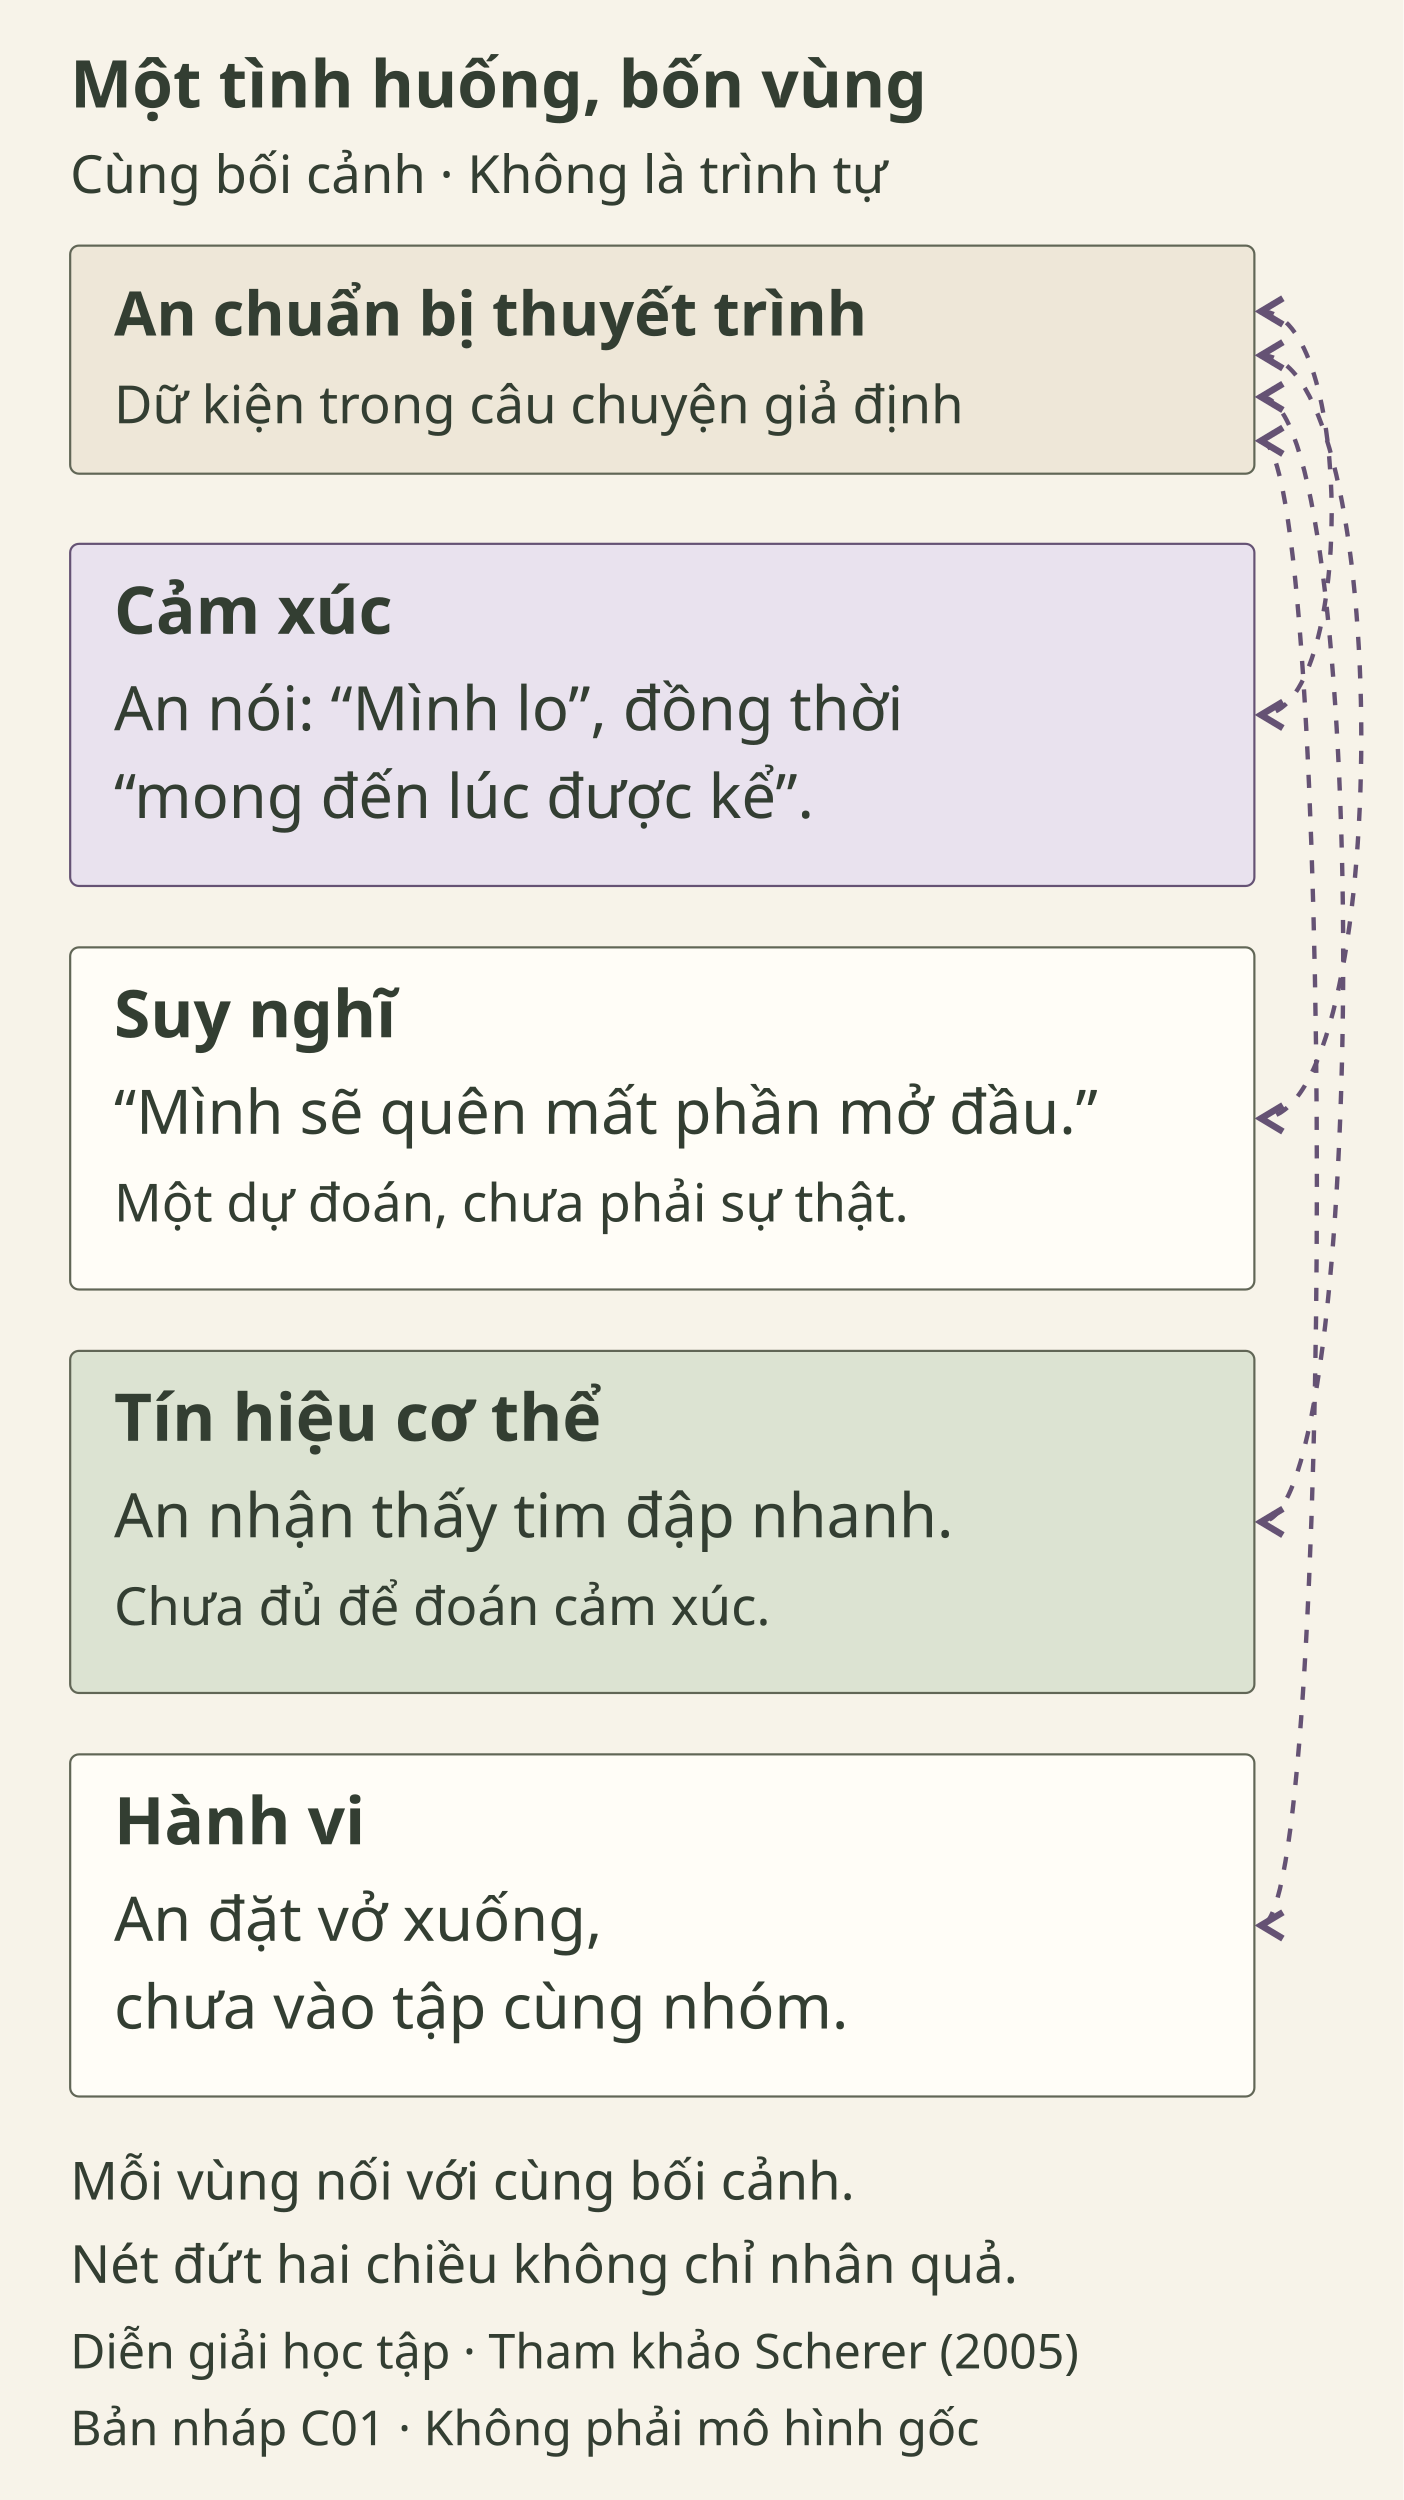
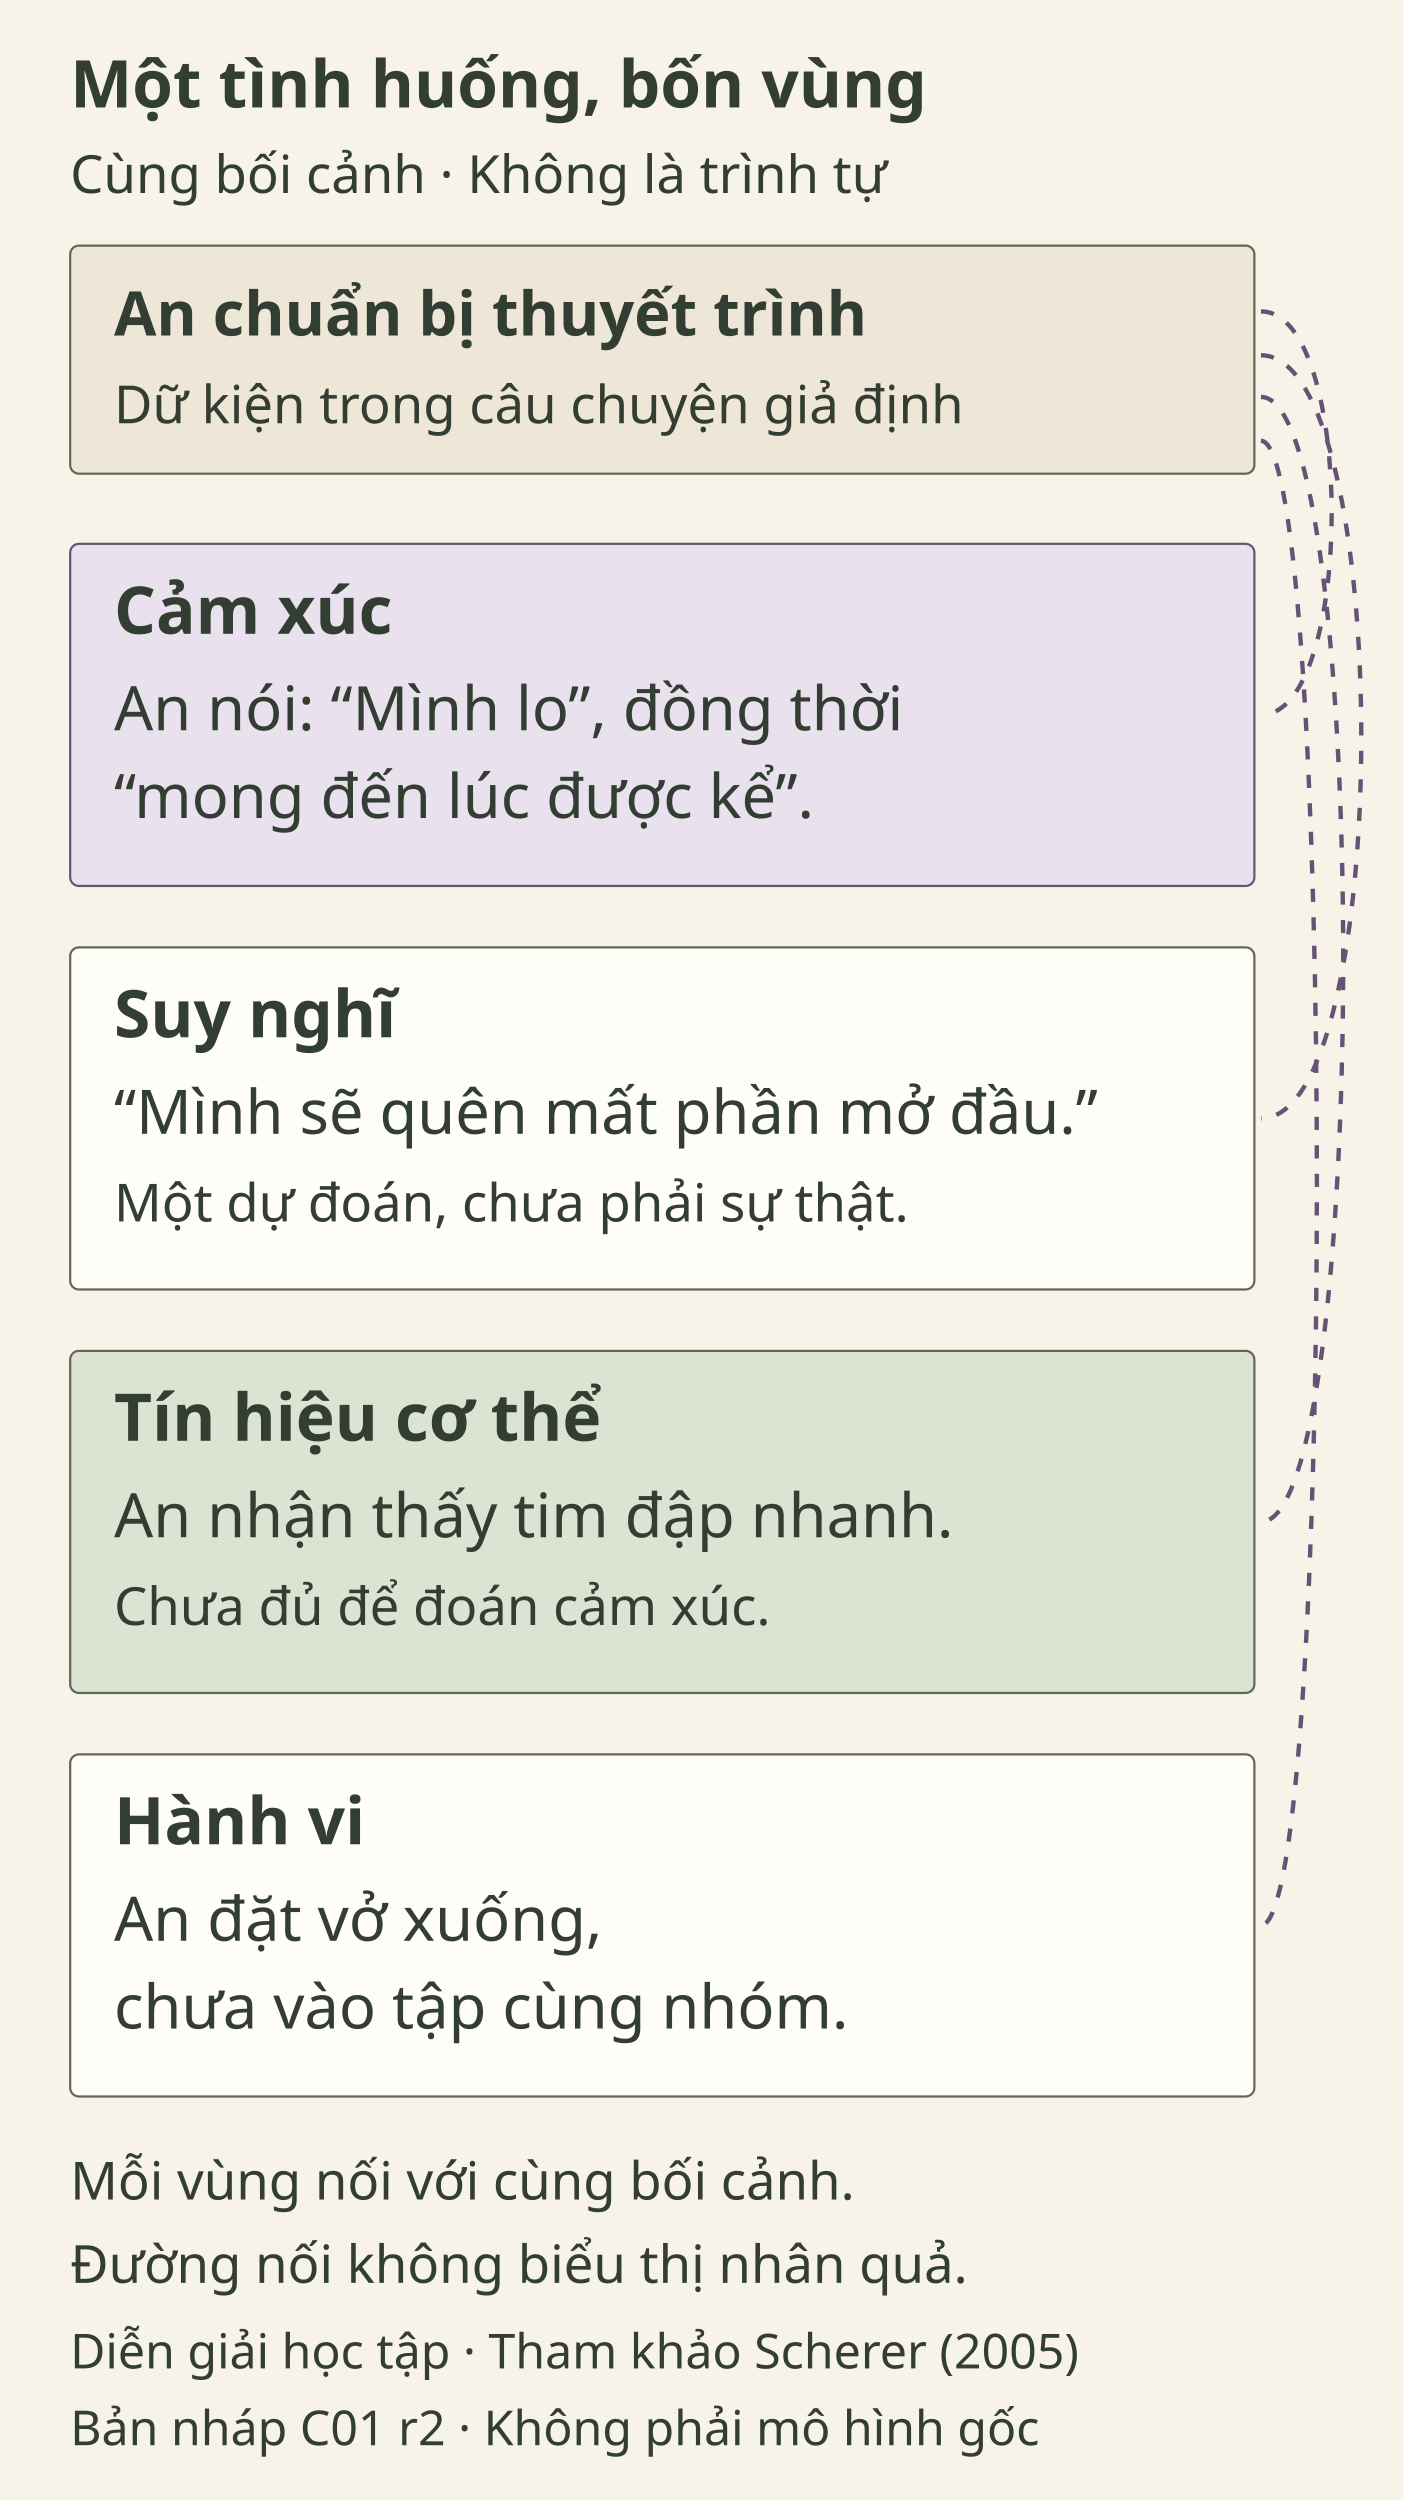
<svg xmlns="http://www.w3.org/2000/svg" width="640" height="1140" viewBox="0 0 640 1140" role="img" aria-labelledby="map-title map-desc" lang="vi">
-   <defs>
-     <marker id="arrow" markerWidth="8" markerHeight="8" refX="6" refY="4" orient="auto-start-reverse">
-       <path d="M1 1 L6 4 L1 7" fill="none" stroke="#655274" stroke-width="1.5" />
-     </marker>
-   </defs>
  <rect width="640" height="1140" fill="#f7f3e9" />
  <g font-family="Noto Sans, DejaVu Sans, sans-serif" fill="#333e32">
    <text x="32" y="49" font-size="30" font-weight="600">Một tình huống, bốn vùng</text>
    <text x="32" y="88" font-size="24">Cùng bối cảnh · Không là trình tự</text>
    <rect x="32" y="112" width="540" height="104" rx="4" fill="#eee7d8" stroke="#616656" />
    <text x="52" y="153" font-size="28" font-weight="600">An chuẩn bị thuyết trình</text>
    <text x="52" y="193" font-size="24">Dữ kiện trong câu chuyện giả định</text>
-     <g fill="none" stroke="#655274" stroke-width="2" stroke-dasharray="6 7" marker-start="url(#arrow)" marker-end="url(#arrow)">
+     <g fill="none" stroke="#655274" stroke-width="2" stroke-dasharray="6 7">
      <path d="M575 142 C618 142 618 326 575 326" />
      <path d="M575 162 C636 162 636 510 575 510" />
      <path d="M575 181 C625 181 625 694 575 694" />
      <path d="M575 201 C609 201 609 878 575 878" />
    </g>
    <rect x="32" y="248" width="540" height="156" rx="4" fill="#e9e2ee" stroke="#655274" />
    <text x="52" y="289" font-size="30" font-weight="600">Cảm xúc</text>
    <text x="52" y="333" font-size="28">An nói: “Mình lo”, đồng thời</text>
    <text x="52" y="373" font-size="28">“mong đến lúc được kể”.</text>
    <rect x="32" y="432" width="540" height="156" rx="4" fill="#fffdf7" stroke="#616656" />
    <text x="52" y="473" font-size="30" font-weight="600">Suy nghĩ</text>
    <text x="52" y="517" font-size="28">“Mình sẽ quên mất phần mở đầu.”</text>
    <text x="52" y="557" font-size="24">Một dự đoán, chưa phải sự thật.</text>
    <rect x="32" y="616" width="540" height="156" rx="4" fill="#dce3d2" stroke="#616656" />
    <text x="52" y="657" font-size="30" font-weight="600">Tín hiệu cơ thể</text>
    <text x="52" y="701" font-size="28">An nhận thấy tim đập nhanh.</text>
    <text x="52" y="741" font-size="24">Chưa đủ để đoán cảm xúc.</text>
    <rect x="32" y="800" width="540" height="156" rx="4" fill="#fffdf7" stroke="#616656" />
    <text x="52" y="841" font-size="30" font-weight="600">Hành vi</text>
    <text x="52" y="885" font-size="28">An đặt vở xuống,</text>
    <text x="52" y="925" font-size="28">chưa vào tập cùng nhóm.</text>
    <text x="32" y="1003" font-size="24">Mỗi vùng nối với cùng bối cảnh.</text>
-     <text x="32" y="1041" font-size="24">Nét đứt hai chiều không chỉ nhân quả.</text>
+     <text x="32" y="1041" font-size="24">Đường nối không biểu thị nhân quả.</text>
    <text x="32" y="1080" font-size="22">Diễn giải học tập · Tham khảo Scherer (2005)</text>
-     <text x="32" y="1115" font-size="22">Bản nháp C01 · Không phải mô hình gốc</text>
+     <text x="32" y="1115" font-size="22">Bản nháp C01 r2 · Không phải mô hình gốc</text>
  </g>
</svg>
